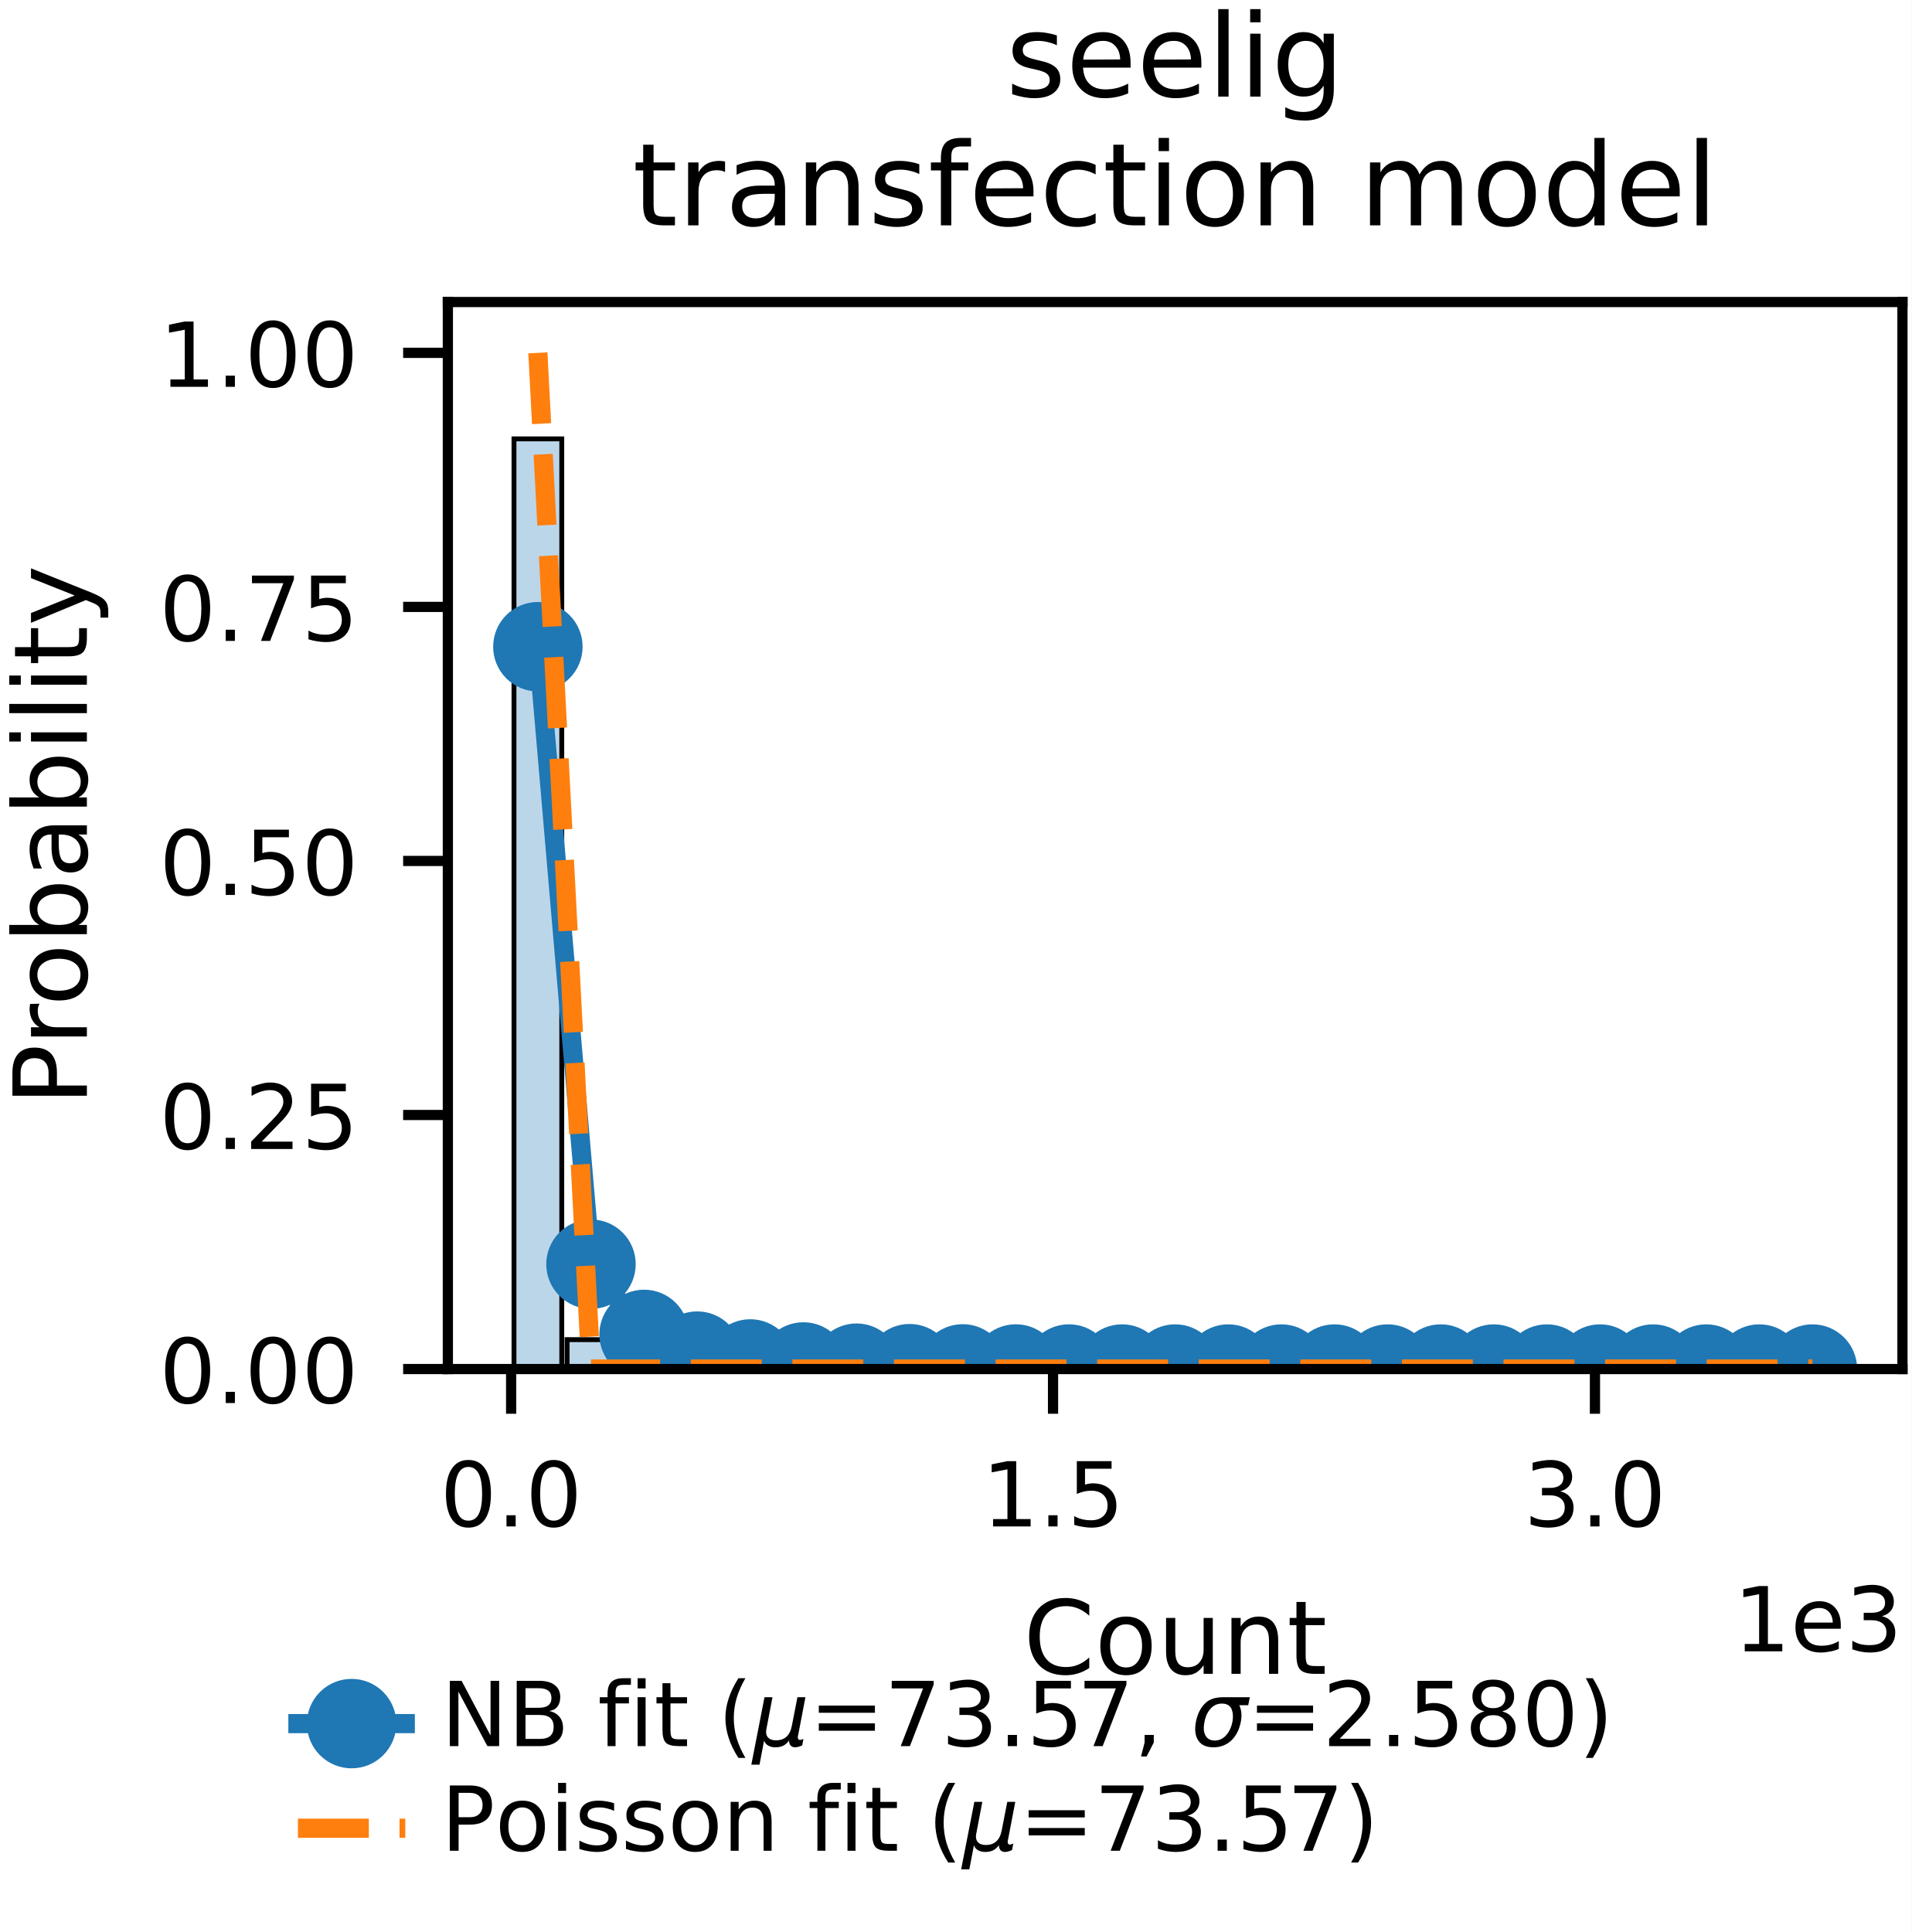
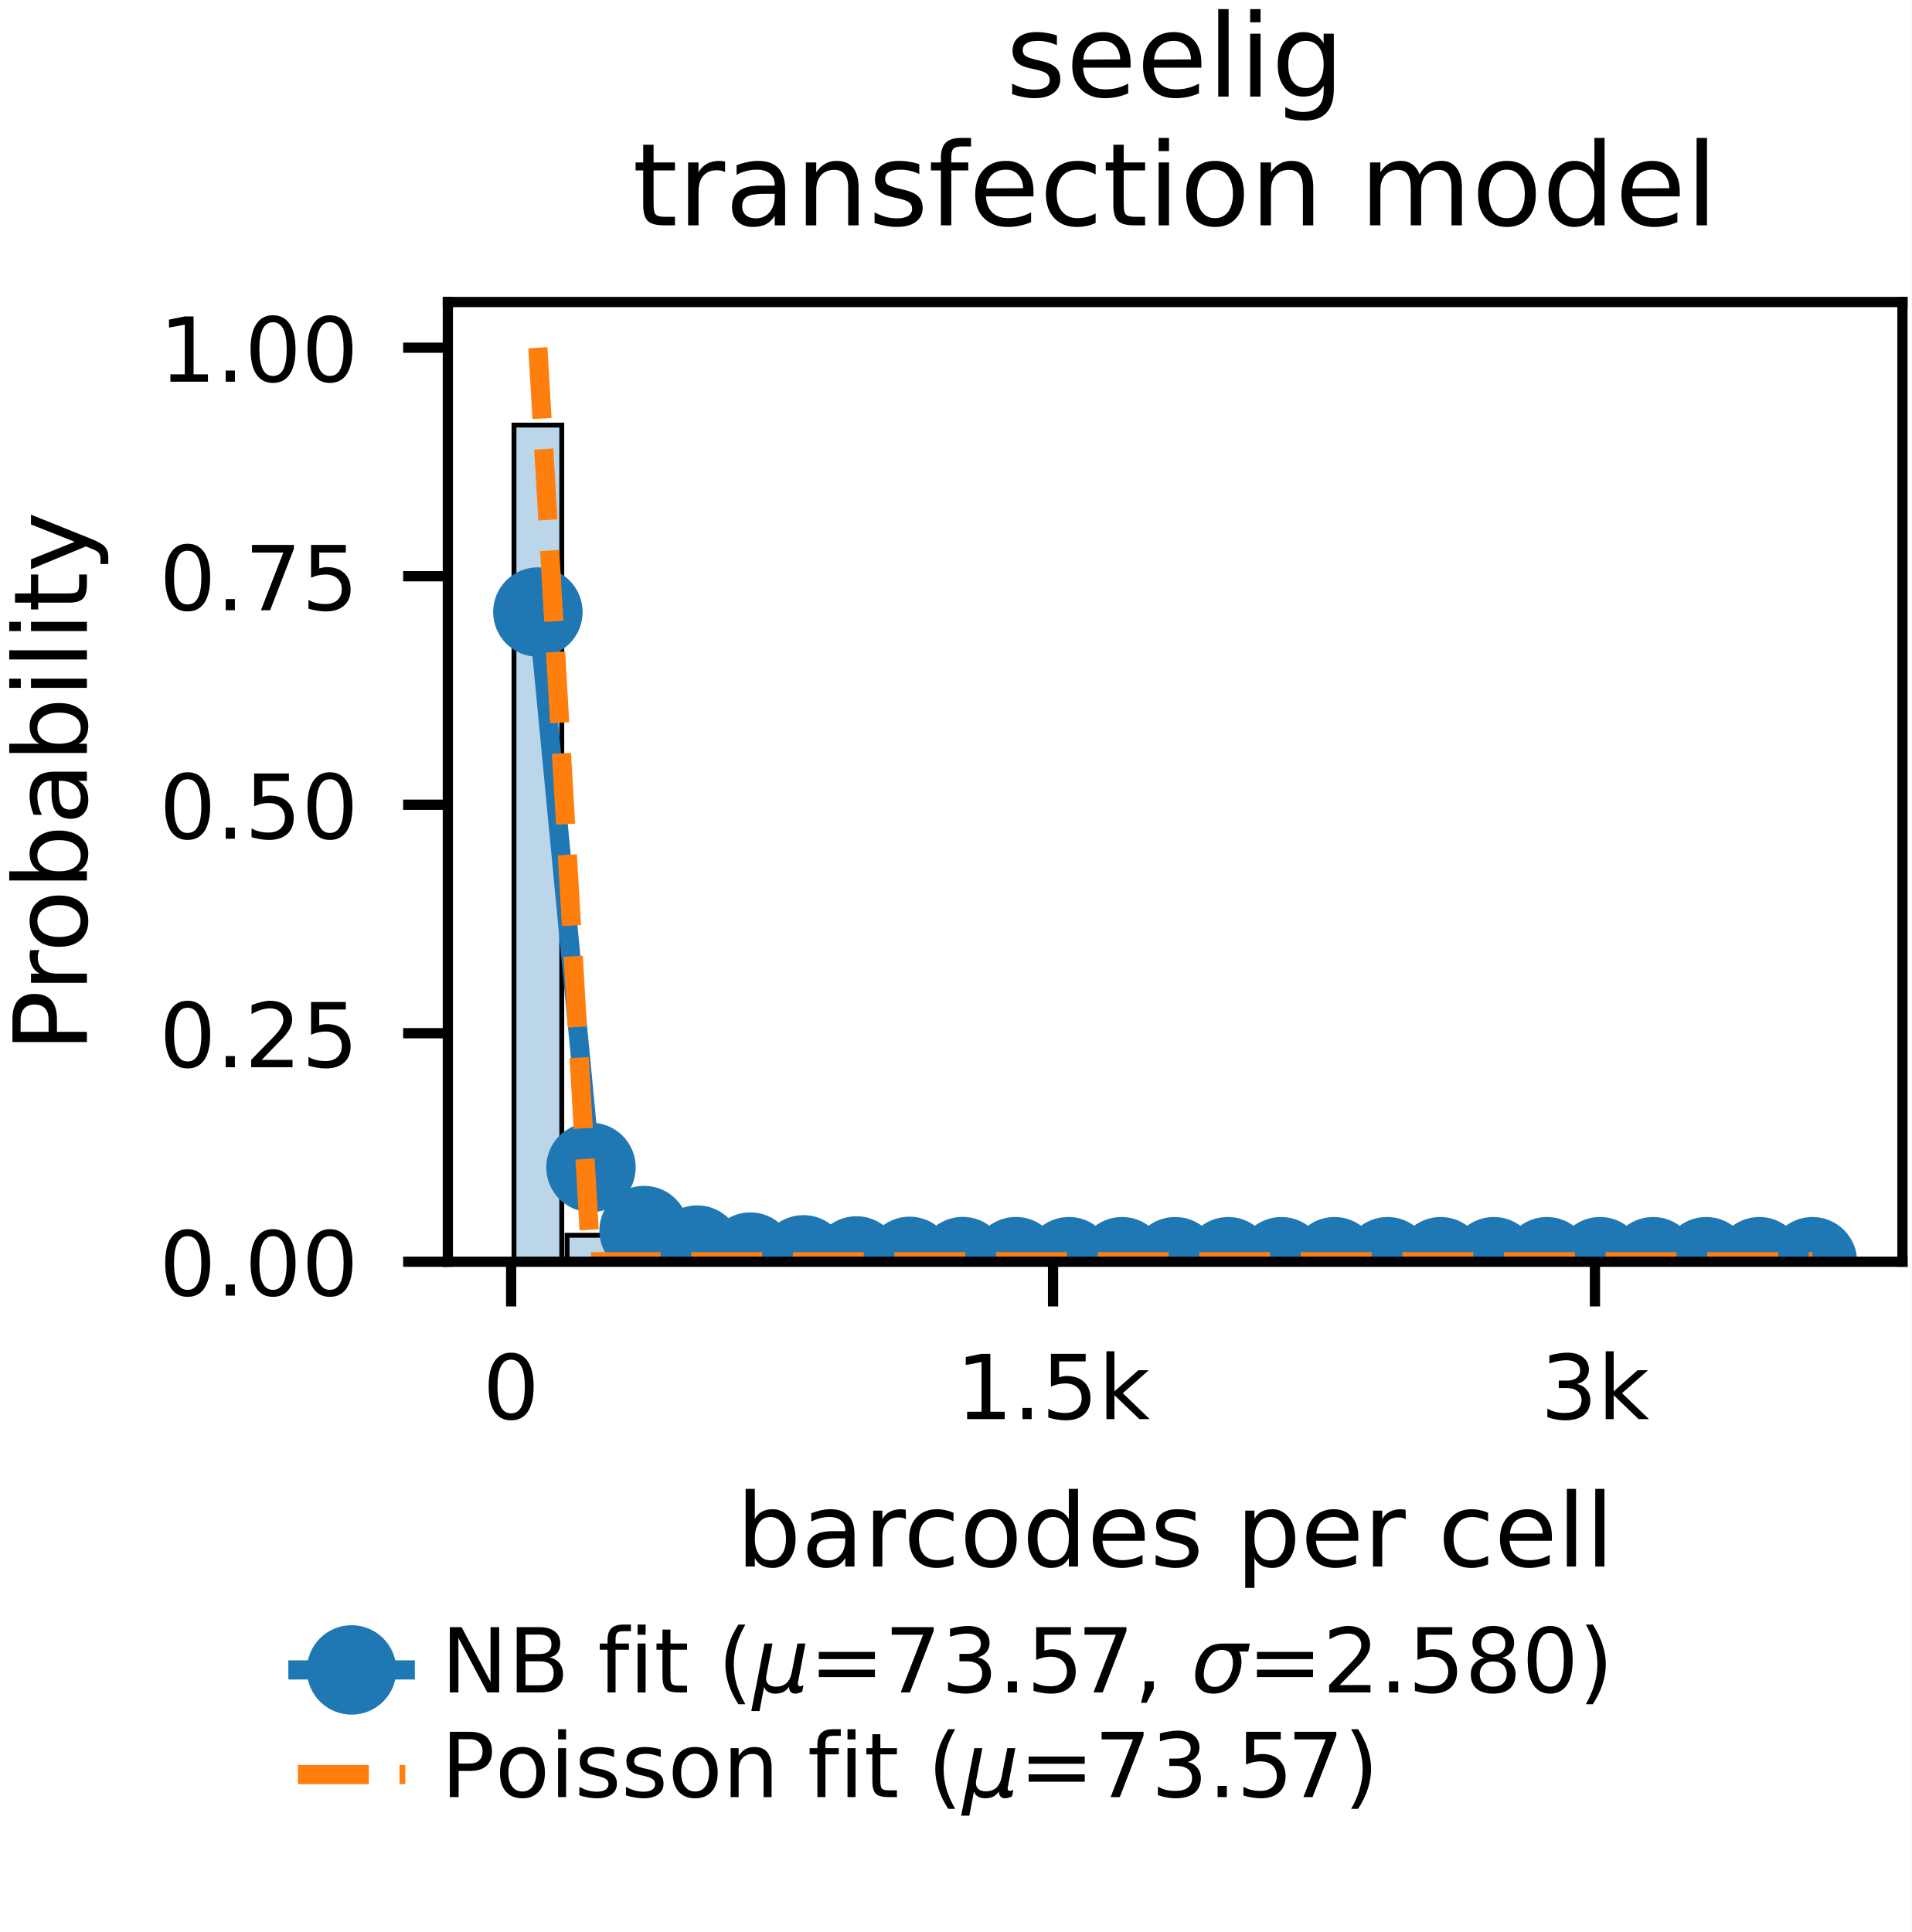
<svg xmlns="http://www.w3.org/2000/svg" xmlns:xlink="http://www.w3.org/1999/xlink" width="149.6pt" height="151.2pt" viewBox="0 0 149.6 151.2" version="1.1">
  <defs>
    <style type="text/css">*{stroke-linejoin: round; stroke-linecap: butt}</style>
  </defs>
  <g id="figure_1">
    <g id="patch_1">
      <path d="M 0 151.2  L 149.6 151.2  L 149.6 0  L 0 0  z " style="fill: #ffffff" />
    </g>
    <g id="axes_1">
      <g id="patch_2">
-         <path d="M 35.048 107.143  L 148.88 107.143  L 148.88 23.637  L 35.048 23.637  z " style="fill: #ffffff" />
+         <path d="M 35.048 98.743  L 148.88 98.743  L 148.88 23.637  L 35.048 23.637  z " style="fill: #ffffff" />
      </g>
      <g id="patch_3">
-         <path d="M 40.223 107.143  L 43.963 107.143  L 43.963 34.346  L 40.223 34.346  z " clip-path="url(#pd2539ffe53)" style="fill: #1f77b4; fill-opacity: 0.3; stroke: #000000; stroke-width: 0.381; stroke-linejoin: miter" />
+         <path d="M 40.223 98.743  L 43.963 98.743  L 43.963 33.268  L 40.223 33.268  z " clip-path="url(#p057ebed61a)" style="fill: #1f77b4; fill-opacity: 0.3; stroke: #000000; stroke-width: 0.381; stroke-linejoin: miter" />
      </g>
      <g id="patch_4">
-         <path d="M 44.379 107.143  L 48.119 107.143  L 48.119 104.842  L 44.379 104.842  z " clip-path="url(#pd2539ffe53)" style="fill: #1f77b4; fill-opacity: 0.3; stroke: #000000; stroke-width: 0.381; stroke-linejoin: miter" />
+         <path d="M 44.379 98.743  L 48.119 98.743  L 48.119 96.674  L 44.379 96.674  z " clip-path="url(#p057ebed61a)" style="fill: #1f77b4; fill-opacity: 0.3; stroke: #000000; stroke-width: 0.381; stroke-linejoin: miter" />
      </g>
      <g id="patch_5">
-         <path d="M 48.535 107.143  L 52.275 107.143  L 52.275 106.15  L 48.535 106.15  z " clip-path="url(#pd2539ffe53)" style="fill: #1f77b4; fill-opacity: 0.3; stroke: #000000; stroke-width: 0.381; stroke-linejoin: miter" />
+         <path d="M 48.535 98.743  L 52.275 98.743  L 52.275 97.85  L 48.535 97.85  z " clip-path="url(#p057ebed61a)" style="fill: #1f77b4; fill-opacity: 0.3; stroke: #000000; stroke-width: 0.381; stroke-linejoin: miter" />
      </g>
      <g id="patch_6">
-         <path d="M 52.69 107.143  L 56.431 107.143  L 56.431 106.389  L 52.69 106.389  z " clip-path="url(#pd2539ffe53)" style="fill: #1f77b4; fill-opacity: 0.3; stroke: #000000; stroke-width: 0.381; stroke-linejoin: miter" />
+         <path d="M 52.69 98.743  L 56.431 98.743  L 56.431 98.065  L 52.69 98.065  z " clip-path="url(#p057ebed61a)" style="fill: #1f77b4; fill-opacity: 0.3; stroke: #000000; stroke-width: 0.381; stroke-linejoin: miter" />
      </g>
      <g id="patch_7">
-         <path d="M 56.846 107.143  L 60.587 107.143  L 60.587 106.52  L 56.846 106.52  z " clip-path="url(#pd2539ffe53)" style="fill: #1f77b4; fill-opacity: 0.3; stroke: #000000; stroke-width: 0.381; stroke-linejoin: miter" />
+         <path d="M 56.846 98.743  L 60.587 98.743  L 60.587 98.182  L 56.846 98.182  z " clip-path="url(#p057ebed61a)" style="fill: #1f77b4; fill-opacity: 0.3; stroke: #000000; stroke-width: 0.381; stroke-linejoin: miter" />
      </g>
      <g id="patch_8">
-         <path d="M 61.002 107.143  L 64.743 107.143  L 64.743 106.72  L 61.002 106.72  z " clip-path="url(#pd2539ffe53)" style="fill: #1f77b4; fill-opacity: 0.3; stroke: #000000; stroke-width: 0.381; stroke-linejoin: miter" />
+         <path d="M 61.002 98.743  L 64.743 98.743  L 64.743 98.362  L 61.002 98.362  z " clip-path="url(#p057ebed61a)" style="fill: #1f77b4; fill-opacity: 0.3; stroke: #000000; stroke-width: 0.381; stroke-linejoin: miter" />
      </g>
      <g id="patch_9">
-         <path d="M 65.158 107.143  L 68.899 107.143  L 68.899 106.835  L 65.158 106.835  z " clip-path="url(#pd2539ffe53)" style="fill: #1f77b4; fill-opacity: 0.3; stroke: #000000; stroke-width: 0.381; stroke-linejoin: miter" />
+         <path d="M 65.158 98.743  L 68.899 98.743  L 68.899 98.466  L 65.158 98.466  z " clip-path="url(#p057ebed61a)" style="fill: #1f77b4; fill-opacity: 0.3; stroke: #000000; stroke-width: 0.381; stroke-linejoin: miter" />
      </g>
      <g id="patch_10">
-         <path d="M 69.314 107.143  L 73.055 107.143  L 73.055 106.874  L 69.314 106.874  z " clip-path="url(#pd2539ffe53)" style="fill: #1f77b4; fill-opacity: 0.3; stroke: #000000; stroke-width: 0.381; stroke-linejoin: miter" />
+         <path d="M 69.314 98.743  L 73.055 98.743  L 73.055 98.501  L 69.314 98.501  z " clip-path="url(#p057ebed61a)" style="fill: #1f77b4; fill-opacity: 0.3; stroke: #000000; stroke-width: 0.381; stroke-linejoin: miter" />
      </g>
      <g id="patch_11">
-         <path d="M 73.47 107.143  L 77.211 107.143  L 77.211 106.95  L 73.47 106.95  z " clip-path="url(#pd2539ffe53)" style="fill: #1f77b4; fill-opacity: 0.3; stroke: #000000; stroke-width: 0.381; stroke-linejoin: miter" />
+         <path d="M 73.47 98.743  L 77.211 98.743  L 77.211 98.57  L 73.47 98.57  z " clip-path="url(#p057ebed61a)" style="fill: #1f77b4; fill-opacity: 0.3; stroke: #000000; stroke-width: 0.381; stroke-linejoin: miter" />
      </g>
      <g id="patch_12">
-         <path d="M 77.626 107.143  L 81.367 107.143  L 81.367 106.92  L 77.626 106.92  z " clip-path="url(#pd2539ffe53)" style="fill: #1f77b4; fill-opacity: 0.3; stroke: #000000; stroke-width: 0.381; stroke-linejoin: miter" />
+         <path d="M 77.626 98.743  L 81.367 98.743  L 81.367 98.542  L 77.626 98.542  z " clip-path="url(#p057ebed61a)" style="fill: #1f77b4; fill-opacity: 0.3; stroke: #000000; stroke-width: 0.381; stroke-linejoin: miter" />
      </g>
      <g id="patch_13">
-         <path d="M 81.782 107.143  L 85.522 107.143  L 85.522 107.027  L 81.782 107.027  z " clip-path="url(#pd2539ffe53)" style="fill: #1f77b4; fill-opacity: 0.3; stroke: #000000; stroke-width: 0.381; stroke-linejoin: miter" />
+         <path d="M 81.782 98.743  L 85.522 98.743  L 85.522 98.639  L 81.782 98.639  z " clip-path="url(#p057ebed61a)" style="fill: #1f77b4; fill-opacity: 0.3; stroke: #000000; stroke-width: 0.381; stroke-linejoin: miter" />
      </g>
      <g id="patch_14">
-         <path d="M 85.938 107.143  L 89.678 107.143  L 89.678 107.035  L 85.938 107.035  z " clip-path="url(#pd2539ffe53)" style="fill: #1f77b4; fill-opacity: 0.3; stroke: #000000; stroke-width: 0.381; stroke-linejoin: miter" />
+         <path d="M 85.938 98.743  L 89.678 98.743  L 89.678 98.646  L 85.938 98.646  z " clip-path="url(#p057ebed61a)" style="fill: #1f77b4; fill-opacity: 0.3; stroke: #000000; stroke-width: 0.381; stroke-linejoin: miter" />
      </g>
      <g id="patch_15">
-         <path d="M 90.094 107.143  L 93.834 107.143  L 93.834 107.074  L 90.094 107.074  z " clip-path="url(#pd2539ffe53)" style="fill: #1f77b4; fill-opacity: 0.3; stroke: #000000; stroke-width: 0.381; stroke-linejoin: miter" />
+         <path d="M 90.094 98.743  L 93.834 98.743  L 93.834 98.681  L 90.094 98.681  z " clip-path="url(#p057ebed61a)" style="fill: #1f77b4; fill-opacity: 0.3; stroke: #000000; stroke-width: 0.381; stroke-linejoin: miter" />
      </g>
      <g id="patch_16">
-         <path d="M 94.25 107.143  L 97.99 107.143  L 97.99 107.05  L 94.25 107.05  z " clip-path="url(#pd2539ffe53)" style="fill: #1f77b4; fill-opacity: 0.3; stroke: #000000; stroke-width: 0.381; stroke-linejoin: miter" />
+         <path d="M 94.25 98.743  L 97.99 98.743  L 97.99 98.66  L 94.25 98.66  z " clip-path="url(#p057ebed61a)" style="fill: #1f77b4; fill-opacity: 0.3; stroke: #000000; stroke-width: 0.381; stroke-linejoin: miter" />
      </g>
      <g id="patch_17">
-         <path d="M 98.406 107.143  L 102.146 107.143  L 102.146 107.097  L 98.406 107.097  z " clip-path="url(#pd2539ffe53)" style="fill: #1f77b4; fill-opacity: 0.3; stroke: #000000; stroke-width: 0.381; stroke-linejoin: miter" />
+         <path d="M 98.406 98.743  L 102.146 98.743  L 102.146 98.701  L 98.406 98.701  z " clip-path="url(#p057ebed61a)" style="fill: #1f77b4; fill-opacity: 0.3; stroke: #000000; stroke-width: 0.381; stroke-linejoin: miter" />
      </g>
      <g id="patch_18">
-         <path d="M 102.562 107.143  L 106.302 107.143  L 106.302 107.058  L 102.562 107.058  z " clip-path="url(#pd2539ffe53)" style="fill: #1f77b4; fill-opacity: 0.3; stroke: #000000; stroke-width: 0.381; stroke-linejoin: miter" />
+         <path d="M 102.562 98.743  L 106.302 98.743  L 106.302 98.667  L 102.562 98.667  z " clip-path="url(#p057ebed61a)" style="fill: #1f77b4; fill-opacity: 0.3; stroke: #000000; stroke-width: 0.381; stroke-linejoin: miter" />
      </g>
      <g id="patch_19">
-         <path d="M 106.718 107.143  L 110.458 107.143  L 110.458 107.104  L 106.718 107.104  z " clip-path="url(#pd2539ffe53)" style="fill: #1f77b4; fill-opacity: 0.3; stroke: #000000; stroke-width: 0.381; stroke-linejoin: miter" />
+         <path d="M 106.718 98.743  L 110.458 98.743  L 110.458 98.708  L 106.718 98.708  z " clip-path="url(#p057ebed61a)" style="fill: #1f77b4; fill-opacity: 0.3; stroke: #000000; stroke-width: 0.381; stroke-linejoin: miter" />
      </g>
      <g id="patch_20">
-         <path d="M 110.874 107.143  L 114.614 107.143  L 114.614 107.12  L 110.874 107.12  z " clip-path="url(#pd2539ffe53)" style="fill: #1f77b4; fill-opacity: 0.3; stroke: #000000; stroke-width: 0.381; stroke-linejoin: miter" />
+         <path d="M 110.874 98.743  L 114.614 98.743  L 114.614 98.722  L 110.874 98.722  z " clip-path="url(#p057ebed61a)" style="fill: #1f77b4; fill-opacity: 0.3; stroke: #000000; stroke-width: 0.381; stroke-linejoin: miter" />
      </g>
      <g id="patch_21">
-         <path d="M 115.03 107.143  L 118.77 107.143  L 118.77 107.12  L 115.03 107.12  z " clip-path="url(#pd2539ffe53)" style="fill: #1f77b4; fill-opacity: 0.3; stroke: #000000; stroke-width: 0.381; stroke-linejoin: miter" />
+         <path d="M 115.03 98.743  L 118.77 98.743  L 118.77 98.722  L 115.03 98.722  z " clip-path="url(#p057ebed61a)" style="fill: #1f77b4; fill-opacity: 0.3; stroke: #000000; stroke-width: 0.381; stroke-linejoin: miter" />
      </g>
      <g id="patch_22">
-         <path d="M 119.186 107.143  L 122.926 107.143  L 122.926 107.127  L 119.186 107.127  z " clip-path="url(#pd2539ffe53)" style="fill: #1f77b4; fill-opacity: 0.3; stroke: #000000; stroke-width: 0.381; stroke-linejoin: miter" />
+         <path d="M 119.186 98.743  L 122.926 98.743  L 122.926 98.729  L 119.186 98.729  z " clip-path="url(#p057ebed61a)" style="fill: #1f77b4; fill-opacity: 0.3; stroke: #000000; stroke-width: 0.381; stroke-linejoin: miter" />
      </g>
      <g id="patch_23">
-         <path d="M 123.342 107.143  L 127.082 107.143  L 127.082 107.135  L 123.342 107.135  z " clip-path="url(#pd2539ffe53)" style="fill: #1f77b4; fill-opacity: 0.3; stroke: #000000; stroke-width: 0.381; stroke-linejoin: miter" />
+         <path d="M 123.342 98.743  L 127.082 98.743  L 127.082 98.736  L 123.342 98.736  z " clip-path="url(#p057ebed61a)" style="fill: #1f77b4; fill-opacity: 0.3; stroke: #000000; stroke-width: 0.381; stroke-linejoin: miter" />
      </g>
      <g id="patch_24">
-         <path d="M 127.498 107.143  L 131.238 107.143  L 131.238 107.135  L 127.498 107.135  z " clip-path="url(#pd2539ffe53)" style="fill: #1f77b4; fill-opacity: 0.3; stroke: #000000; stroke-width: 0.381; stroke-linejoin: miter" />
+         <path d="M 127.498 98.743  L 131.238 98.743  L 131.238 98.736  L 127.498 98.736  z " clip-path="url(#p057ebed61a)" style="fill: #1f77b4; fill-opacity: 0.3; stroke: #000000; stroke-width: 0.381; stroke-linejoin: miter" />
      </g>
      <g id="patch_25">
-         <path d="M 131.654 107.143  L 135.394 107.143  L 135.394 107.143  L 131.654 107.143  z " clip-path="url(#pd2539ffe53)" style="fill: #1f77b4; fill-opacity: 0.3; stroke: #000000; stroke-width: 0.381; stroke-linejoin: miter" />
+         <path d="M 131.654 98.743  L 135.394 98.743  L 135.394 98.743  L 131.654 98.743  z " clip-path="url(#p057ebed61a)" style="fill: #1f77b4; fill-opacity: 0.3; stroke: #000000; stroke-width: 0.381; stroke-linejoin: miter" />
      </g>
      <g id="patch_26">
-         <path d="M 135.81 107.143  L 139.55 107.143  L 139.55 107.143  L 135.81 107.143  z " clip-path="url(#pd2539ffe53)" style="fill: #1f77b4; fill-opacity: 0.3; stroke: #000000; stroke-width: 0.381; stroke-linejoin: miter" />
+         <path d="M 135.81 98.743  L 139.55 98.743  L 139.55 98.743  L 135.81 98.743  z " clip-path="url(#p057ebed61a)" style="fill: #1f77b4; fill-opacity: 0.3; stroke: #000000; stroke-width: 0.381; stroke-linejoin: miter" />
      </g>
      <g id="patch_27">
-         <path d="M 139.965 107.143  L 143.706 107.143  L 143.706 107.127  L 139.965 107.127  z " clip-path="url(#pd2539ffe53)" style="fill: #1f77b4; fill-opacity: 0.3; stroke: #000000; stroke-width: 0.381; stroke-linejoin: miter" />
+         <path d="M 139.965 98.743  L 143.706 98.743  L 143.706 98.729  L 139.965 98.729  z " clip-path="url(#p057ebed61a)" style="fill: #1f77b4; fill-opacity: 0.3; stroke: #000000; stroke-width: 0.381; stroke-linejoin: miter" />
      </g>
      <g id="matplotlib.axis_1">
        <g id="xtick_1">
          <g id="line2d_1">
            <defs>
-               <path id="m80ecf1eea9" d="M 0 0  L 0 3.5  " style="stroke: #000000; stroke-width: 0.8" />
+               <path id="m899107e24e" d="M 0 0  L 0 3.5  " style="stroke: #000000; stroke-width: 0.8" />
            </defs>
            <g>
-               <use xlink:href="#m80ecf1eea9" x="40.001" y="107.143" style="stroke: #000000; stroke-width: 0.8" />
+               <use xlink:href="#m899107e24e" x="40.001" y="98.743" style="stroke: #000000; stroke-width: 0.8" />
            </g>
          </g>
          <g id="text_1">
-             <text style="font-size: 7px; font-family: 'DejaVu Sans', 'Bitstream Vera Sans', 'Computer Modern Sans Serif', 'Lucida Grande', 'Verdana', 'Geneva', 'Lucid', 'Arial', 'Helvetica', 'Avant Garde', sans-serif; text-anchor: middle" x="40.001" y="119.462" transform="rotate(-0 40.00067 119.4617)">0.0</text>
+             <text style="font-size: 7px; font-family: 'DejaVu Sans', 'Bitstream Vera Sans', 'Computer Modern Sans Serif', 'Lucida Grande', 'Verdana', 'Geneva', 'Lucid', 'Arial', 'Helvetica', 'Avant Garde', sans-serif; text-anchor: middle" x="40.001" y="111.062" transform="rotate(-0 40.00067 111.0617)">0</text>
          </g>
        </g>
        <g id="xtick_2">
          <g id="line2d_2">
            <g>
-               <use xlink:href="#m80ecf1eea9" x="82.408" y="107.143" style="stroke: #000000; stroke-width: 0.8" />
+               <use xlink:href="#m899107e24e" x="82.408" y="98.743" style="stroke: #000000; stroke-width: 0.8" />
            </g>
          </g>
          <g id="text_2">
-             <text style="font-size: 7px; font-family: 'DejaVu Sans', 'Bitstream Vera Sans', 'Computer Modern Sans Serif', 'Lucida Grande', 'Verdana', 'Geneva', 'Lucid', 'Arial', 'Helvetica', 'Avant Garde', sans-serif; text-anchor: middle" x="82.408" y="119.462" transform="rotate(-0 82.40835 119.4617)">1.5</text>
+             <text style="font-size: 7px; font-family: 'DejaVu Sans', 'Bitstream Vera Sans', 'Computer Modern Sans Serif', 'Lucida Grande', 'Verdana', 'Geneva', 'Lucid', 'Arial', 'Helvetica', 'Avant Garde', sans-serif; text-anchor: middle" x="82.408" y="111.062" transform="rotate(-0 82.40835 111.0617)">1.5k</text>
          </g>
        </g>
        <g id="xtick_3">
          <g id="line2d_3">
            <g>
-               <use xlink:href="#m80ecf1eea9" x="124.816" y="107.143" style="stroke: #000000; stroke-width: 0.8" />
+               <use xlink:href="#m899107e24e" x="124.816" y="98.743" style="stroke: #000000; stroke-width: 0.8" />
            </g>
          </g>
          <g id="text_3">
-             <text style="font-size: 7px; font-family: 'DejaVu Sans', 'Bitstream Vera Sans', 'Computer Modern Sans Serif', 'Lucida Grande', 'Verdana', 'Geneva', 'Lucid', 'Arial', 'Helvetica', 'Avant Garde', sans-serif; text-anchor: middle" x="124.816" y="119.462" transform="rotate(-0 124.816 119.4617)">3.0</text>
+             <text style="font-size: 7px; font-family: 'DejaVu Sans', 'Bitstream Vera Sans', 'Computer Modern Sans Serif', 'Lucida Grande', 'Verdana', 'Geneva', 'Lucid', 'Arial', 'Helvetica', 'Avant Garde', sans-serif; text-anchor: middle" x="124.816" y="111.062" transform="rotate(-0 124.816 111.0617)">3k</text>
          </g>
        </g>
        <g id="text_4">
-           <text style="font-size: 8px; font-family: 'DejaVu Sans', 'Bitstream Vera Sans', 'Computer Modern Sans Serif', 'Lucida Grande', 'Verdana', 'Geneva', 'Lucid', 'Arial', 'Helvetica', 'Avant Garde', sans-serif; text-anchor: middle" x="91.964" y="130.996" transform="rotate(-0 91.96422 130.9963)">Count</text>
-         </g>
-         <g id="text_5">
-           <text style="font-size: 7px; font-family: 'DejaVu Sans', 'Bitstream Vera Sans', 'Computer Modern Sans Serif', 'Lucida Grande', 'Verdana', 'Geneva', 'Lucid', 'Arial', 'Helvetica', 'Avant Garde', sans-serif; text-anchor: end" x="148.88" y="129.236" transform="rotate(-0 148.88 129.2364)">1e3</text>
+           <text style="font-size: 8px; font-family: 'DejaVu Sans', 'Bitstream Vera Sans', 'Computer Modern Sans Serif', 'Lucida Grande', 'Verdana', 'Geneva', 'Lucid', 'Arial', 'Helvetica', 'Avant Garde', sans-serif; text-anchor: middle" x="91.964" y="122.596" transform="rotate(-0 91.96422 122.5962)">barcodes per cell</text>
        </g>
      </g>
      <g id="matplotlib.axis_2">
        <g id="ytick_1">
          <g id="line2d_4">
            <defs>
-               <path id="m8b43f0e924" d="M 0 0  L -3.5 0  " style="stroke: #000000; stroke-width: 0.8" />
+               <path id="m874a403da6" d="M 0 0  L -3.5 0  " style="stroke: #000000; stroke-width: 0.8" />
            </defs>
            <g>
-               <use xlink:href="#m8b43f0e924" x="35.048" y="107.143" style="stroke: #000000; stroke-width: 0.8" />
-             </g>
-           </g>
-           <g id="text_6">
-             <text style="font-size: 7px; font-family: 'DejaVu Sans', 'Bitstream Vera Sans', 'Computer Modern Sans Serif', 'Lucida Grande', 'Verdana', 'Geneva', 'Lucid', 'Arial', 'Helvetica', 'Avant Garde', sans-serif; text-anchor: end" x="28.048" y="109.802" transform="rotate(-0 28.04844 109.8023)">0.00</text>
+               <use xlink:href="#m874a403da6" x="35.048" y="98.743" style="stroke: #000000; stroke-width: 0.8" />
+             </g>
+           </g>
+           <g id="text_5">
+             <text style="font-size: 7px; font-family: 'DejaVu Sans', 'Bitstream Vera Sans', 'Computer Modern Sans Serif', 'Lucida Grande', 'Verdana', 'Geneva', 'Lucid', 'Arial', 'Helvetica', 'Avant Garde', sans-serif; text-anchor: end" x="28.048" y="101.402" transform="rotate(-0 28.04844 101.4023)">0.00</text>
          </g>
        </g>
        <g id="ytick_2">
          <g id="line2d_5">
            <g>
-               <use xlink:href="#m8b43f0e924" x="35.048" y="87.26" style="stroke: #000000; stroke-width: 0.8" />
-             </g>
-           </g>
-           <g id="text_7">
-             <text style="font-size: 7px; font-family: 'DejaVu Sans', 'Bitstream Vera Sans', 'Computer Modern Sans Serif', 'Lucida Grande', 'Verdana', 'Geneva', 'Lucid', 'Arial', 'Helvetica', 'Avant Garde', sans-serif; text-anchor: end" x="28.048" y="89.92" transform="rotate(-0 28.04844 89.91984)">0.25</text>
+               <use xlink:href="#m874a403da6" x="35.048" y="80.86" style="stroke: #000000; stroke-width: 0.8" />
+             </g>
+           </g>
+           <g id="text_6">
+             <text style="font-size: 7px; font-family: 'DejaVu Sans', 'Bitstream Vera Sans', 'Computer Modern Sans Serif', 'Lucida Grande', 'Verdana', 'Geneva', 'Lucid', 'Arial', 'Helvetica', 'Avant Garde', sans-serif; text-anchor: end" x="28.048" y="83.52" transform="rotate(-0 28.04844 83.51984)">0.25</text>
          </g>
        </g>
        <g id="ytick_3">
          <g id="line2d_6">
            <g>
-               <use xlink:href="#m8b43f0e924" x="35.048" y="67.378" style="stroke: #000000; stroke-width: 0.8" />
-             </g>
-           </g>
-           <g id="text_8">
-             <text style="font-size: 7px; font-family: 'DejaVu Sans', 'Bitstream Vera Sans', 'Computer Modern Sans Serif', 'Lucida Grande', 'Verdana', 'Geneva', 'Lucid', 'Arial', 'Helvetica', 'Avant Garde', sans-serif; text-anchor: end" x="28.048" y="70.037" transform="rotate(-0 28.04844 70.03741)">0.50</text>
+               <use xlink:href="#m874a403da6" x="35.048" y="62.978" style="stroke: #000000; stroke-width: 0.8" />
+             </g>
+           </g>
+           <g id="text_7">
+             <text style="font-size: 7px; font-family: 'DejaVu Sans', 'Bitstream Vera Sans', 'Computer Modern Sans Serif', 'Lucida Grande', 'Verdana', 'Geneva', 'Lucid', 'Arial', 'Helvetica', 'Avant Garde', sans-serif; text-anchor: end" x="28.048" y="65.637" transform="rotate(-0 28.04844 65.63741)">0.50</text>
          </g>
        </g>
        <g id="ytick_4">
          <g id="line2d_7">
            <g>
-               <use xlink:href="#m8b43f0e924" x="35.048" y="47.496" style="stroke: #000000; stroke-width: 0.8" />
-             </g>
-           </g>
-           <g id="text_9">
-             <text style="font-size: 7px; font-family: 'DejaVu Sans', 'Bitstream Vera Sans', 'Computer Modern Sans Serif', 'Lucida Grande', 'Verdana', 'Geneva', 'Lucid', 'Arial', 'Helvetica', 'Avant Garde', sans-serif; text-anchor: end" x="28.048" y="50.155" transform="rotate(-0 28.04844 50.15499)">0.75</text>
+               <use xlink:href="#m874a403da6" x="35.048" y="45.096" style="stroke: #000000; stroke-width: 0.8" />
+             </g>
+           </g>
+           <g id="text_8">
+             <text style="font-size: 7px; font-family: 'DejaVu Sans', 'Bitstream Vera Sans', 'Computer Modern Sans Serif', 'Lucida Grande', 'Verdana', 'Geneva', 'Lucid', 'Arial', 'Helvetica', 'Avant Garde', sans-serif; text-anchor: end" x="28.048" y="47.755" transform="rotate(-0 28.04844 47.75499)">0.75</text>
          </g>
        </g>
        <g id="ytick_5">
          <g id="line2d_8">
            <g>
-               <use xlink:href="#m8b43f0e924" x="35.048" y="27.613" style="stroke: #000000; stroke-width: 0.8" />
-             </g>
-           </g>
-           <g id="text_10">
-             <text style="font-size: 7px; font-family: 'DejaVu Sans', 'Bitstream Vera Sans', 'Computer Modern Sans Serif', 'Lucida Grande', 'Verdana', 'Geneva', 'Lucid', 'Arial', 'Helvetica', 'Avant Garde', sans-serif; text-anchor: end" x="28.048" y="30.273" transform="rotate(-0 28.04844 30.27256)">1.00</text>
-           </g>
-         </g>
-         <g id="text_11">
-           <text style="font-size: 8px; font-family: 'DejaVu Sans', 'Bitstream Vera Sans', 'Computer Modern Sans Serif', 'Lucida Grande', 'Verdana', 'Geneva', 'Lucid', 'Arial', 'Helvetica', 'Avant Garde', sans-serif; text-anchor: middle" x="6.799" y="65.39" transform="rotate(-90 6.79875 65.38972)">Probability</text>
+               <use xlink:href="#m874a403da6" x="35.048" y="27.213" style="stroke: #000000; stroke-width: 0.8" />
+             </g>
+           </g>
+           <g id="text_9">
+             <text style="font-size: 7px; font-family: 'DejaVu Sans', 'Bitstream Vera Sans', 'Computer Modern Sans Serif', 'Lucida Grande', 'Verdana', 'Geneva', 'Lucid', 'Arial', 'Helvetica', 'Avant Garde', sans-serif; text-anchor: end" x="28.048" y="29.873" transform="rotate(-0 28.04844 29.87256)">1.00</text>
+           </g>
+         </g>
+         <g id="text_10">
+           <text style="font-size: 8px; font-family: 'DejaVu Sans', 'Bitstream Vera Sans', 'Computer Modern Sans Serif', 'Lucida Grande', 'Verdana', 'Geneva', 'Lucid', 'Arial', 'Helvetica', 'Avant Garde', sans-serif; text-anchor: middle" x="6.799" y="61.19" transform="rotate(-90 6.79875 61.18972)">Probability</text>
        </g>
      </g>
      <g id="line2d_9">
-         <path d="M 42.093 50.613  L 46.249 98.936  L 50.405 104.432  L 54.561 106.131  L 58.717 106.744  L 62.873 106.98  L 67.028 107.075  L 71.184 107.114  L 75.34 107.131  L 79.496 107.138  L 83.652 107.141  L 87.808 107.142  L 91.964 107.142  L 96.12 107.143  L 100.276 107.143  L 104.432 107.143  L 108.588 107.143  L 112.744 107.143  L 116.9 107.143  L 121.056 107.143  L 125.212 107.143  L 129.368 107.143  L 133.524 107.143  L 137.68 107.143  L 141.836 107.143  " clip-path="url(#pd2539ffe53)" style="fill: none; stroke: #1f77b4; stroke-width: 1.5; stroke-linecap: square" />
+         <path d="M 42.093 47.899  L 46.249 91.362  L 50.405 96.305  L 54.561 97.833  L 58.717 98.384  L 62.873 98.596  L 67.028 98.682  L 71.184 98.717  L 75.34 98.732  L 79.496 98.738  L 83.652 98.741  L 87.808 98.742  L 91.964 98.742  L 96.12 98.743  L 100.276 98.743  L 104.432 98.743  L 108.588 98.743  L 112.744 98.743  L 116.9 98.743  L 121.056 98.743  L 125.212 98.743  L 129.368 98.743  L 133.524 98.743  L 137.68 98.743  L 141.836 98.743  " clip-path="url(#p057ebed61a)" style="fill: none; stroke: #1f77b4; stroke-width: 1.5; stroke-linecap: square" />
        <defs>
-           <path id="m04ba1ac744" d="M 0 3  C 0.796 3 1.559 2.684 2.121 2.121  C 2.684 1.559 3 0.796 3 0  C 3 -0.796 2.684 -1.559 2.121 -2.121  C 1.559 -2.684 0.796 -3 0 -3  C -0.796 -3 -1.559 -2.684 -2.121 -2.121  C -2.684 -1.559 -3 -0.796 -3 0  C -3 0.796 -2.684 1.559 -2.121 2.121  C -1.559 2.684 -0.796 3 0 3  z " style="stroke: #1f77b4" />
+           <path id="m1f8bad5262" d="M 0 3  C 0.796 3 1.559 2.684 2.121 2.121  C 2.684 1.559 3 0.796 3 0  C 3 -0.796 2.684 -1.559 2.121 -2.121  C 1.559 -2.684 0.796 -3 0 -3  C -0.796 -3 -1.559 -2.684 -2.121 -2.121  C -2.684 -1.559 -3 -0.796 -3 0  C -3 0.796 -2.684 1.559 -2.121 2.121  C -1.559 2.684 -0.796 3 0 3  z " style="stroke: #1f77b4" />
        </defs>
-         <g clip-path="url(#pd2539ffe53)">
-           <use xlink:href="#m04ba1ac744" x="42.093" y="50.613" style="fill: #1f77b4; stroke: #1f77b4" />
-           <use xlink:href="#m04ba1ac744" x="46.249" y="98.936" style="fill: #1f77b4; stroke: #1f77b4" />
-           <use xlink:href="#m04ba1ac744" x="50.405" y="104.432" style="fill: #1f77b4; stroke: #1f77b4" />
-           <use xlink:href="#m04ba1ac744" x="54.561" y="106.131" style="fill: #1f77b4; stroke: #1f77b4" />
-           <use xlink:href="#m04ba1ac744" x="58.717" y="106.744" style="fill: #1f77b4; stroke: #1f77b4" />
-           <use xlink:href="#m04ba1ac744" x="62.873" y="106.98" style="fill: #1f77b4; stroke: #1f77b4" />
-           <use xlink:href="#m04ba1ac744" x="67.028" y="107.075" style="fill: #1f77b4; stroke: #1f77b4" />
-           <use xlink:href="#m04ba1ac744" x="71.184" y="107.114" style="fill: #1f77b4; stroke: #1f77b4" />
-           <use xlink:href="#m04ba1ac744" x="75.34" y="107.131" style="fill: #1f77b4; stroke: #1f77b4" />
-           <use xlink:href="#m04ba1ac744" x="79.496" y="107.138" style="fill: #1f77b4; stroke: #1f77b4" />
-           <use xlink:href="#m04ba1ac744" x="83.652" y="107.141" style="fill: #1f77b4; stroke: #1f77b4" />
-           <use xlink:href="#m04ba1ac744" x="87.808" y="107.142" style="fill: #1f77b4; stroke: #1f77b4" />
-           <use xlink:href="#m04ba1ac744" x="91.964" y="107.142" style="fill: #1f77b4; stroke: #1f77b4" />
-           <use xlink:href="#m04ba1ac744" x="96.12" y="107.143" style="fill: #1f77b4; stroke: #1f77b4" />
-           <use xlink:href="#m04ba1ac744" x="100.276" y="107.143" style="fill: #1f77b4; stroke: #1f77b4" />
-           <use xlink:href="#m04ba1ac744" x="104.432" y="107.143" style="fill: #1f77b4; stroke: #1f77b4" />
-           <use xlink:href="#m04ba1ac744" x="108.588" y="107.143" style="fill: #1f77b4; stroke: #1f77b4" />
-           <use xlink:href="#m04ba1ac744" x="112.744" y="107.143" style="fill: #1f77b4; stroke: #1f77b4" />
-           <use xlink:href="#m04ba1ac744" x="116.9" y="107.143" style="fill: #1f77b4; stroke: #1f77b4" />
-           <use xlink:href="#m04ba1ac744" x="121.056" y="107.143" style="fill: #1f77b4; stroke: #1f77b4" />
-           <use xlink:href="#m04ba1ac744" x="125.212" y="107.143" style="fill: #1f77b4; stroke: #1f77b4" />
-           <use xlink:href="#m04ba1ac744" x="129.368" y="107.143" style="fill: #1f77b4; stroke: #1f77b4" />
-           <use xlink:href="#m04ba1ac744" x="133.524" y="107.143" style="fill: #1f77b4; stroke: #1f77b4" />
-           <use xlink:href="#m04ba1ac744" x="137.68" y="107.143" style="fill: #1f77b4; stroke: #1f77b4" />
-           <use xlink:href="#m04ba1ac744" x="141.836" y="107.143" style="fill: #1f77b4; stroke: #1f77b4" />
+         <g clip-path="url(#p057ebed61a)">
+           <use xlink:href="#m1f8bad5262" x="42.093" y="47.899" style="fill: #1f77b4; stroke: #1f77b4" />
+           <use xlink:href="#m1f8bad5262" x="46.249" y="91.362" style="fill: #1f77b4; stroke: #1f77b4" />
+           <use xlink:href="#m1f8bad5262" x="50.405" y="96.305" style="fill: #1f77b4; stroke: #1f77b4" />
+           <use xlink:href="#m1f8bad5262" x="54.561" y="97.833" style="fill: #1f77b4; stroke: #1f77b4" />
+           <use xlink:href="#m1f8bad5262" x="58.717" y="98.384" style="fill: #1f77b4; stroke: #1f77b4" />
+           <use xlink:href="#m1f8bad5262" x="62.873" y="98.596" style="fill: #1f77b4; stroke: #1f77b4" />
+           <use xlink:href="#m1f8bad5262" x="67.028" y="98.682" style="fill: #1f77b4; stroke: #1f77b4" />
+           <use xlink:href="#m1f8bad5262" x="71.184" y="98.717" style="fill: #1f77b4; stroke: #1f77b4" />
+           <use xlink:href="#m1f8bad5262" x="75.34" y="98.732" style="fill: #1f77b4; stroke: #1f77b4" />
+           <use xlink:href="#m1f8bad5262" x="79.496" y="98.738" style="fill: #1f77b4; stroke: #1f77b4" />
+           <use xlink:href="#m1f8bad5262" x="83.652" y="98.741" style="fill: #1f77b4; stroke: #1f77b4" />
+           <use xlink:href="#m1f8bad5262" x="87.808" y="98.742" style="fill: #1f77b4; stroke: #1f77b4" />
+           <use xlink:href="#m1f8bad5262" x="91.964" y="98.742" style="fill: #1f77b4; stroke: #1f77b4" />
+           <use xlink:href="#m1f8bad5262" x="96.12" y="98.743" style="fill: #1f77b4; stroke: #1f77b4" />
+           <use xlink:href="#m1f8bad5262" x="100.276" y="98.743" style="fill: #1f77b4; stroke: #1f77b4" />
+           <use xlink:href="#m1f8bad5262" x="104.432" y="98.743" style="fill: #1f77b4; stroke: #1f77b4" />
+           <use xlink:href="#m1f8bad5262" x="108.588" y="98.743" style="fill: #1f77b4; stroke: #1f77b4" />
+           <use xlink:href="#m1f8bad5262" x="112.744" y="98.743" style="fill: #1f77b4; stroke: #1f77b4" />
+           <use xlink:href="#m1f8bad5262" x="116.9" y="98.743" style="fill: #1f77b4; stroke: #1f77b4" />
+           <use xlink:href="#m1f8bad5262" x="121.056" y="98.743" style="fill: #1f77b4; stroke: #1f77b4" />
+           <use xlink:href="#m1f8bad5262" x="125.212" y="98.743" style="fill: #1f77b4; stroke: #1f77b4" />
+           <use xlink:href="#m1f8bad5262" x="129.368" y="98.743" style="fill: #1f77b4; stroke: #1f77b4" />
+           <use xlink:href="#m1f8bad5262" x="133.524" y="98.743" style="fill: #1f77b4; stroke: #1f77b4" />
+           <use xlink:href="#m1f8bad5262" x="137.68" y="98.743" style="fill: #1f77b4; stroke: #1f77b4" />
+           <use xlink:href="#m1f8bad5262" x="141.836" y="98.743" style="fill: #1f77b4; stroke: #1f77b4" />
        </g>
      </g>
      <g id="line2d_10">
-         <path d="M 42.093 27.613  L 46.249 107.143  L 50.405 107.143  L 54.561 107.143  L 58.717 107.143  L 62.873 107.143  L 67.028 107.143  L 71.184 107.143  L 75.34 107.143  L 79.496 107.143  L 83.652 107.143  L 87.808 107.143  L 91.964 107.143  L 96.12 107.143  L 100.276 107.143  L 104.432 107.143  L 108.588 107.143  L 112.744 107.143  L 116.9 107.143  L 121.056 107.143  L 125.212 107.143  L 129.368 107.143  L 133.524 107.143  L 137.68 107.143  L 141.836 107.143  " clip-path="url(#pd2539ffe53)" style="fill: none; stroke-dasharray: 5.55,2.4; stroke-dashoffset: 0; stroke: #ff7f0e; stroke-width: 1.5" />
+         <path d="M 42.093 27.213  L 46.249 98.743  L 50.405 98.743  L 54.561 98.743  L 58.717 98.743  L 62.873 98.743  L 67.028 98.743  L 71.184 98.743  L 75.34 98.743  L 79.496 98.743  L 83.652 98.743  L 87.808 98.743  L 91.964 98.743  L 96.12 98.743  L 100.276 98.743  L 104.432 98.743  L 108.588 98.743  L 112.744 98.743  L 116.9 98.743  L 121.056 98.743  L 125.212 98.743  L 129.368 98.743  L 133.524 98.743  L 137.68 98.743  L 141.836 98.743  " clip-path="url(#p057ebed61a)" style="fill: none; stroke-dasharray: 5.55,2.4; stroke-dashoffset: 0; stroke: #ff7f0e; stroke-width: 1.5" />
      </g>
      <g id="patch_28">
-         <path d="M 35.048 107.143  L 35.048 23.637  " style="fill: none; stroke: #000000; stroke-width: 0.8; stroke-linejoin: miter; stroke-linecap: square" />
+         <path d="M 35.048 98.743  L 35.048 23.637  " style="fill: none; stroke: #000000; stroke-width: 0.8; stroke-linejoin: miter; stroke-linecap: square" />
      </g>
      <g id="patch_29">
-         <path d="M 148.88 107.143  L 148.88 23.637  " style="fill: none; stroke: #000000; stroke-width: 0.8; stroke-linejoin: miter; stroke-linecap: square" />
+         <path d="M 148.88 98.743  L 148.88 23.637  " style="fill: none; stroke: #000000; stroke-width: 0.8; stroke-linejoin: miter; stroke-linecap: square" />
      </g>
      <g id="patch_30">
-         <path d="M 35.048 107.143  L 148.88 107.143  " style="fill: none; stroke: #000000; stroke-width: 0.8; stroke-linejoin: miter; stroke-linecap: square" />
+         <path d="M 35.048 98.743  L 148.88 98.743  " style="fill: none; stroke: #000000; stroke-width: 0.8; stroke-linejoin: miter; stroke-linecap: square" />
      </g>
      <g id="patch_31">
        <path d="M 35.048 23.637  L 148.88 23.637  " style="fill: none; stroke: #000000; stroke-width: 0.8; stroke-linejoin: miter; stroke-linecap: square" />
      </g>
-       <g id="text_12">
+       <g id="text_11">
        <text style="font-size: 9px; font-family: 'DejaVu Sans', 'Bitstream Vera Sans', 'Computer Modern Sans Serif', 'Lucida Grande', 'Verdana', 'Geneva', 'Lucid', 'Arial', 'Helvetica', 'Avant Garde', sans-serif" transform="translate(78.72508 7.558594)">seelig</text>
        <text style="font-size: 9px; font-family: 'DejaVu Sans', 'Bitstream Vera Sans', 'Computer Modern Sans Serif', 'Lucida Grande', 'Verdana', 'Geneva', 'Lucid', 'Arial', 'Helvetica', 'Avant Garde', sans-serif" transform="translate(49.50672 17.63662)">transfection model</text>
      </g>
    </g>
    <g id="legend_1">
      <g id="line2d_11">
-         <path d="M 23.315 134.89  L 27.515 134.89  L 31.715 134.89  " style="fill: none; stroke: #1f77b4; stroke-width: 1.5; stroke-linecap: square" />
+         <path d="M 23.315 130.69  L 27.515 130.69  L 31.715 130.69  " style="fill: none; stroke: #1f77b4; stroke-width: 1.5; stroke-linecap: square" />
        <g>
-           <use xlink:href="#m04ba1ac744" x="27.515" y="134.89" style="fill: #1f77b4; stroke: #1f77b4" />
-         </g>
-       </g>
-       <g id="text_13">
-         <g transform="translate(34.515 137.34)">
+           <use xlink:href="#m1f8bad5262" x="27.515" y="130.69" style="fill: #1f77b4; stroke: #1f77b4" />
+         </g>
+       </g>
+       <g id="text_12">
+         <g transform="translate(34.515 133.14)">
          <text>
            <tspan x="0" y="-0.688" style="font-size: 7px; font-family: 'DejaVu Sans'">N</tspan>
            <tspan x="5.236" y="-0.688" style="font-size: 7px; font-family: 'DejaVu Sans'">B</tspan>
            <tspan x="10.039" y="-0.688" style="font-size: 7px; font-family: 'DejaVu Sans'"> </tspan>
            <tspan x="12.264" y="-0.688" style="font-size: 7px; font-family: 'DejaVu Sans'">f</tspan>
            <tspan x="14.728" y="-0.688" style="font-size: 7px; font-family: 'DejaVu Sans'">i</tspan>
            <tspan x="16.673" y="-0.688" style="font-size: 7px; font-family: 'DejaVu Sans'">t</tspan>
            <tspan x="19.417" y="-0.688" style="font-size: 7px; font-family: 'DejaVu Sans'"> </tspan>
            <tspan x="21.643" y="-0.688" style="font-size: 7px; font-family: 'DejaVu Sans'">(</tspan>
            <tspan x="28.827" y="-0.688" style="font-size: 7px; font-family: 'DejaVu Sans'">=</tspan>
            <tspan x="34.692" y="-0.688" style="font-size: 7px; font-family: 'DejaVu Sans'">7</tspan>
            <tspan x="39.146" y="-0.688" style="font-size: 7px; font-family: 'DejaVu Sans'">3</tspan>
            <tspan x="43.6" y="-0.688" style="font-size: 7px; font-family: 'DejaVu Sans'">.</tspan>
            <tspan x="45.825" y="-0.688" style="font-size: 7px; font-family: 'DejaVu Sans'">5</tspan>
            <tspan x="49.778" y="-0.688" style="font-size: 7px; font-family: 'DejaVu Sans'">7</tspan>
            <tspan x="54.232" y="-0.688" style="font-size: 7px; font-family: 'DejaVu Sans'">,</tspan>
            <tspan x="56.457" y="-0.688" style="font-size: 7px; font-family: 'DejaVu Sans'"> </tspan>
            <tspan x="63.119" y="-0.688" style="font-size: 7px; font-family: 'DejaVu Sans'">=</tspan>
            <tspan x="68.984" y="-0.688" style="font-size: 7px; font-family: 'DejaVu Sans'">2</tspan>
            <tspan x="73.438" y="-0.688" style="font-size: 7px; font-family: 'DejaVu Sans'">.</tspan>
            <tspan x="75.663" y="-0.688" style="font-size: 7px; font-family: 'DejaVu Sans'">5</tspan>
            <tspan x="80.116" y="-0.688" style="font-size: 7px; font-family: 'DejaVu Sans'">8</tspan>
            <tspan x="84.57" y="-0.688" style="font-size: 7px; font-family: 'DejaVu Sans'">0</tspan>
            <tspan x="89.023" y="-0.688" style="font-size: 7px; font-family: 'DejaVu Sans'">)</tspan>
            <tspan x="24.374" y="-0.688" style="font-style: oblique; font-size: 7px; font-family: 'DejaVu Sans'">μ</tspan>
            <tspan x="58.682" y="-0.688" style="font-style: oblique; font-size: 7px; font-family: 'DejaVu Sans'">σ</tspan>
          </text>
        </g>
      </g>
      <g id="line2d_12">
-         <path d="M 23.315 143.08  L 27.515 143.08  L 31.715 143.08  " style="fill: none; stroke-dasharray: 5.55,2.4; stroke-dashoffset: 0; stroke: #ff7f0e; stroke-width: 1.5" />
-       </g>
-       <g id="text_14">
-         <g transform="translate(34.515 145.53)">
+         <path d="M 23.315 138.88  L 27.515 138.88  L 31.715 138.88  " style="fill: none; stroke-dasharray: 5.55,2.4; stroke-dashoffset: 0; stroke: #ff7f0e; stroke-width: 1.5" />
+       </g>
+       <g id="text_13">
+         <g transform="translate(34.515 141.33)">
          <text>
            <tspan x="0" y="-0.688" style="font-size: 7px; font-family: 'DejaVu Sans'">P</tspan>
            <tspan x="4.221" y="-0.688" style="font-size: 7px; font-family: 'DejaVu Sans'">o</tspan>
            <tspan x="8.504" y="-0.688" style="font-size: 7px; font-family: 'DejaVu Sans'">i</tspan>
            <tspan x="10.449" y="-0.688" style="font-size: 7px; font-family: 'DejaVu Sans'">s</tspan>
            <tspan x="14.096" y="-0.688" style="font-size: 7px; font-family: 'DejaVu Sans'">s</tspan>
            <tspan x="17.743" y="-0.688" style="font-size: 7px; font-family: 'DejaVu Sans'">o</tspan>
            <tspan x="22.025" y="-0.688" style="font-size: 7px; font-family: 'DejaVu Sans'">n</tspan>
            <tspan x="26.462" y="-0.688" style="font-size: 7px; font-family: 'DejaVu Sans'"> </tspan>
            <tspan x="28.687" y="-0.688" style="font-size: 7px; font-family: 'DejaVu Sans'">f</tspan>
            <tspan x="31.151" y="-0.688" style="font-size: 7px; font-family: 'DejaVu Sans'">i</tspan>
            <tspan x="33.096" y="-0.688" style="font-size: 7px; font-family: 'DejaVu Sans'">t</tspan>
            <tspan x="35.841" y="-0.688" style="font-size: 7px; font-family: 'DejaVu Sans'"> </tspan>
            <tspan x="38.066" y="-0.688" style="font-size: 7px; font-family: 'DejaVu Sans'">(</tspan>
            <tspan x="45.25" y="-0.688" style="font-size: 7px; font-family: 'DejaVu Sans'">=</tspan>
            <tspan x="51.116" y="-0.688" style="font-size: 7px; font-family: 'DejaVu Sans'">7</tspan>
            <tspan x="55.569" y="-0.688" style="font-size: 7px; font-family: 'DejaVu Sans'">3</tspan>
            <tspan x="60.023" y="-0.688" style="font-size: 7px; font-family: 'DejaVu Sans'">.</tspan>
            <tspan x="62.248" y="-0.688" style="font-size: 7px; font-family: 'DejaVu Sans'">5</tspan>
            <tspan x="66.202" y="-0.688" style="font-size: 7px; font-family: 'DejaVu Sans'">7</tspan>
            <tspan x="70.655" y="-0.688" style="font-size: 7px; font-family: 'DejaVu Sans'">)</tspan>
            <tspan x="40.797" y="-0.688" style="font-style: oblique; font-size: 7px; font-family: 'DejaVu Sans'">μ</tspan>
          </text>
        </g>
      </g>
    </g>
  </g>
  <defs>
-     <clipPath id="pd2539ffe53">
-       <rect x="35.048" y="23.637" width="113.832" height="83.506" />
+     <clipPath id="p057ebed61a">
+       <rect x="35.048" y="23.637" width="113.832" height="75.106" />
    </clipPath>
  </defs>
</svg>
